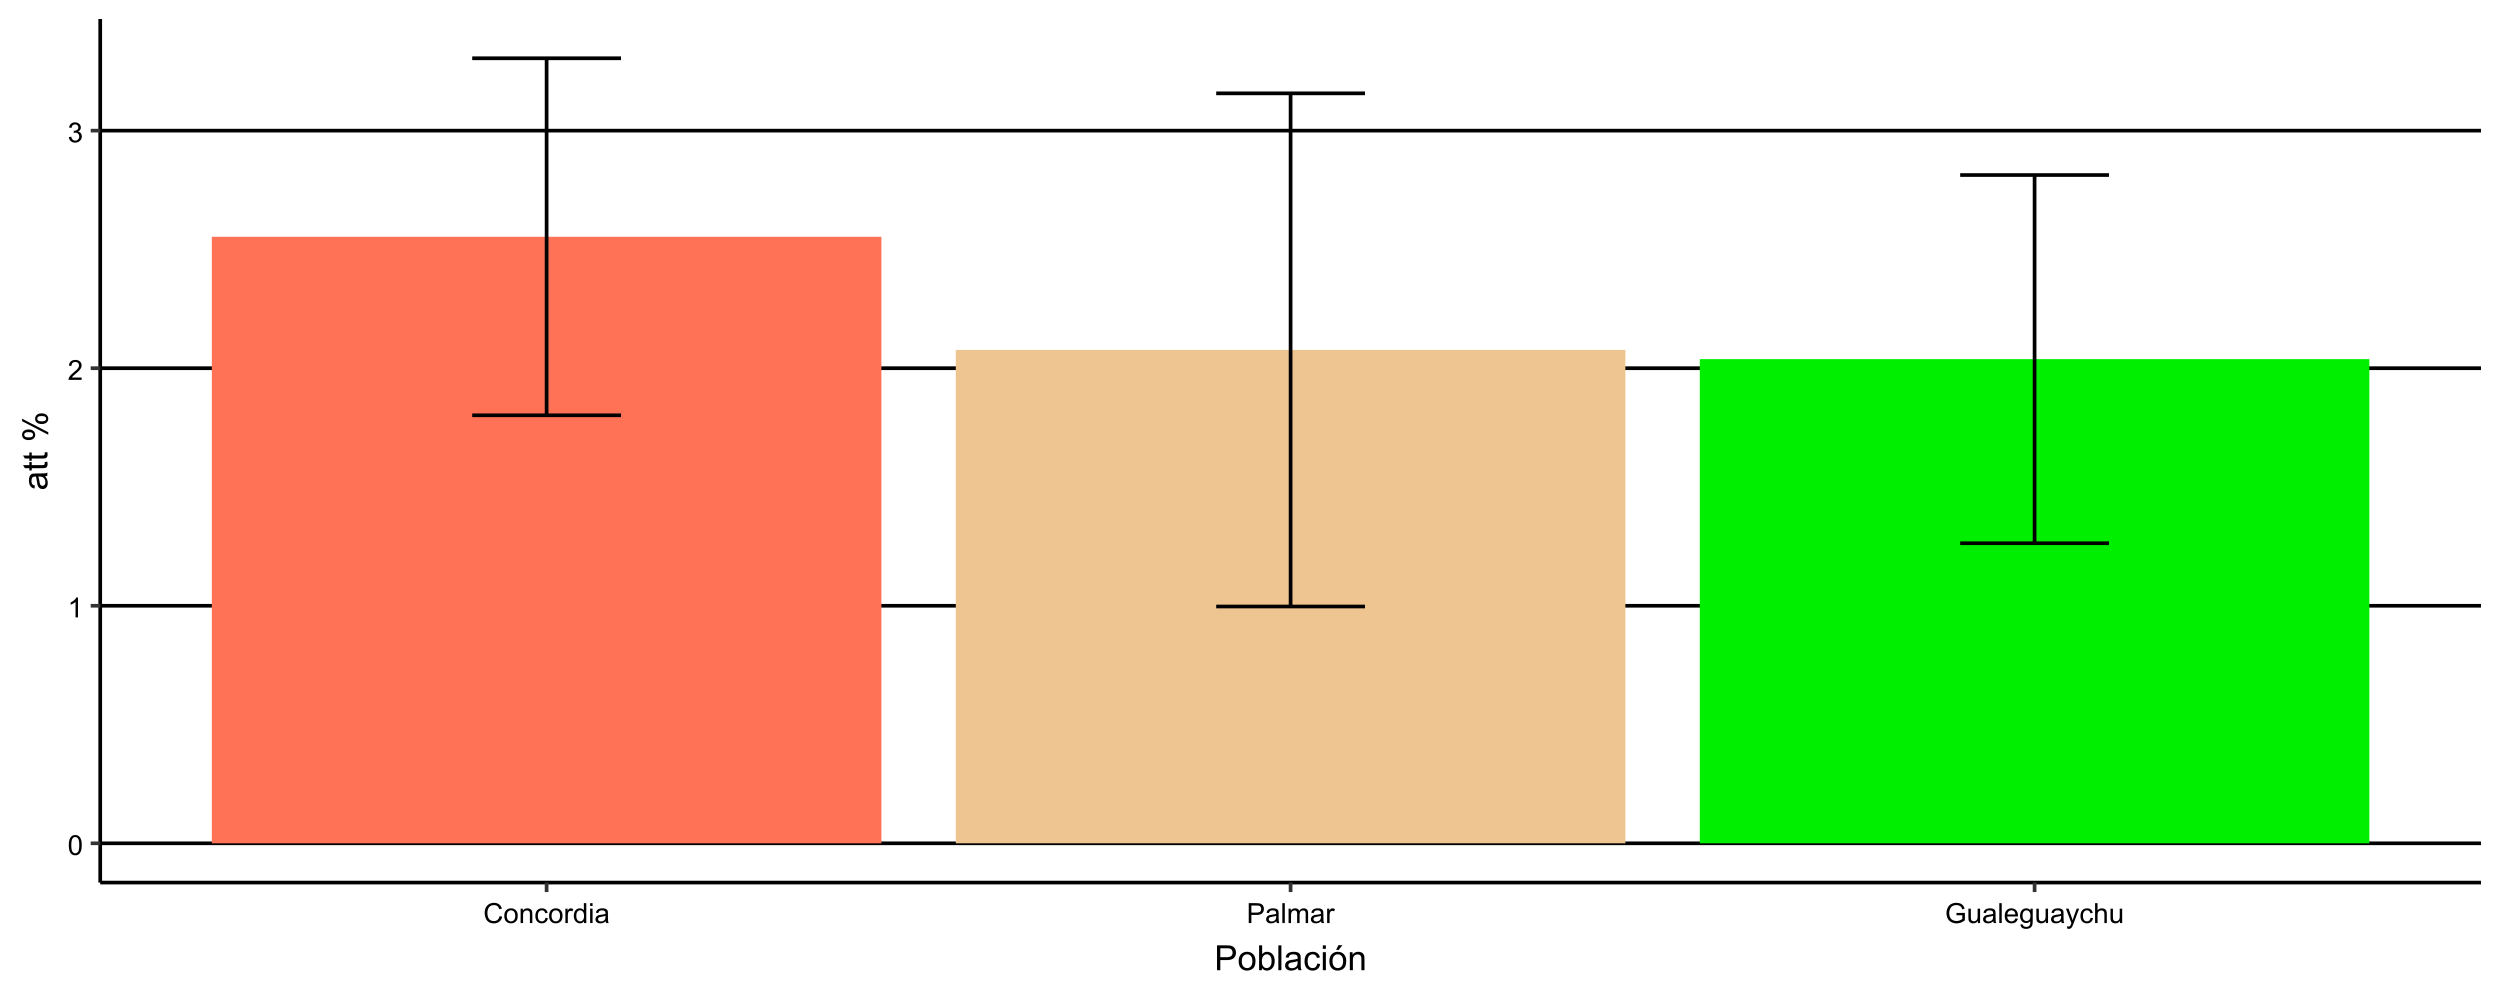
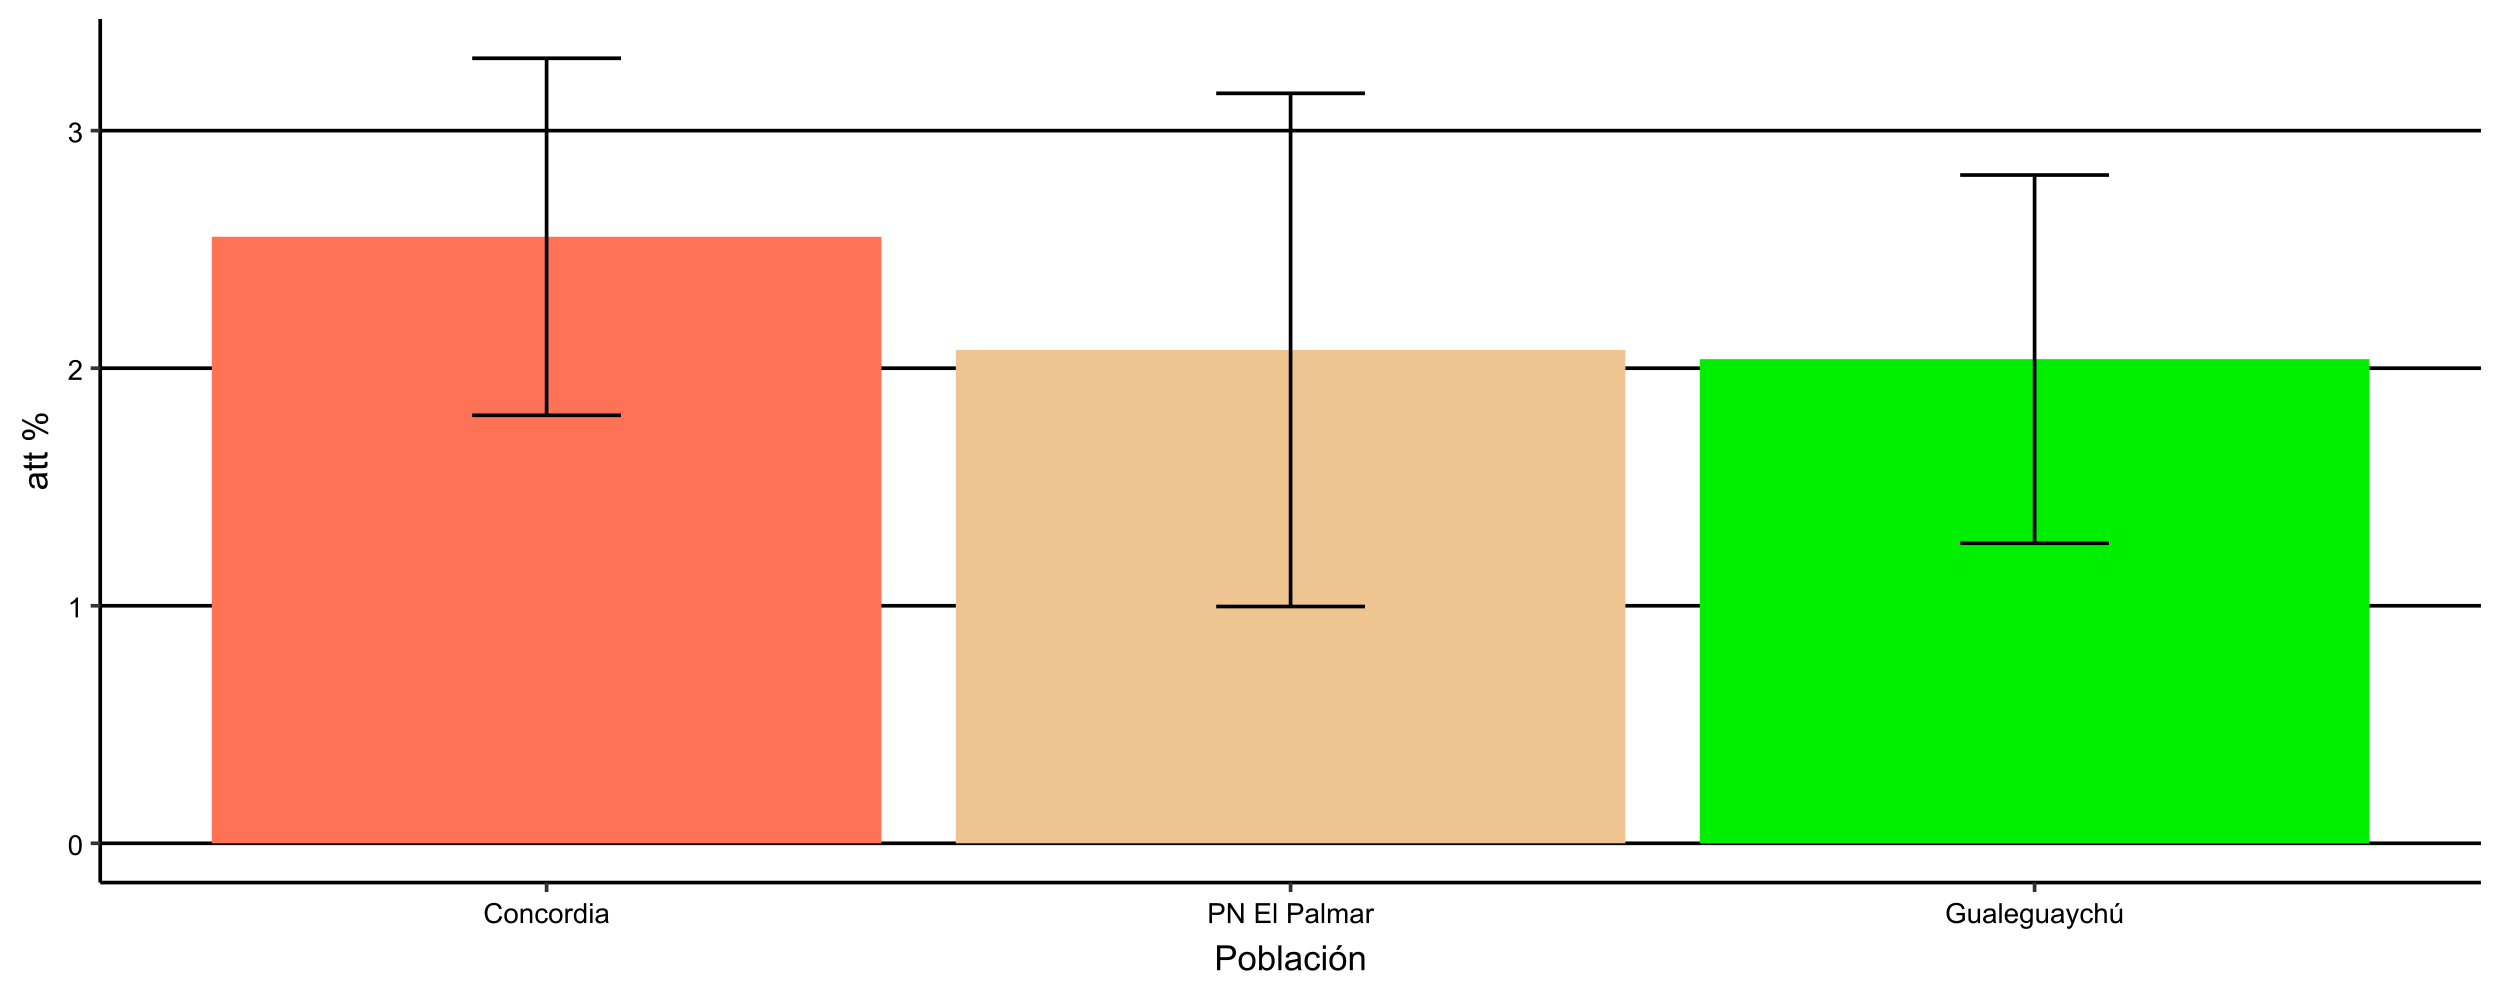
<svg xmlns="http://www.w3.org/2000/svg" xmlns:xlink="http://www.w3.org/1999/xlink" width="720" height="288" viewBox="0 0 720 288">
  <defs>
    <g>
      <g id="glyph-0-0">
        <path d="M 0.332 -2.824 C 0.332 -3.5 0.402 -4.047 0.539 -4.461 C 0.68 -4.871 0.887 -5.191 1.164 -5.414 C 1.438 -5.637 1.781 -5.75 2.199 -5.75 C 2.508 -5.75 2.777 -5.688 3.008 -5.562 C 3.238 -5.441 3.43 -5.262 3.582 -5.031 C 3.734 -4.797 3.852 -4.512 3.938 -4.18 C 4.023 -3.844 4.066 -3.391 4.066 -2.824 C 4.066 -2.152 3.996 -1.609 3.859 -1.195 C 3.723 -0.785 3.516 -0.465 3.242 -0.242 C 2.965 -0.016 2.617 0.098 2.199 0.098 C 1.648 0.098 1.215 -0.102 0.898 -0.496 C 0.52 -0.973 0.332 -1.75 0.332 -2.824 M 1.055 -2.824 C 1.055 -1.883 1.164 -1.258 1.383 -0.945 C 1.605 -0.637 1.875 -0.48 2.199 -0.48 C 2.523 -0.48 2.793 -0.637 3.016 -0.949 C 3.234 -1.262 3.344 -1.887 3.344 -2.824 C 3.344 -3.766 3.234 -4.395 3.016 -4.703 C 2.793 -5.012 2.52 -5.168 2.191 -5.168 C 1.867 -5.168 1.609 -5.031 1.418 -4.758 C 1.176 -4.41 1.055 -3.766 1.055 -2.824 Z M 1.055 -2.824 " />
      </g>
      <g id="glyph-0-1">
        <path d="M 2.98 0 L 2.277 0 L 2.277 -4.48 C 2.109 -4.32 1.887 -4.156 1.609 -3.996 C 1.336 -3.836 1.09 -3.715 0.871 -3.633 L 0.871 -4.312 C 1.266 -4.496 1.609 -4.723 1.902 -4.984 C 2.195 -5.246 2.406 -5.504 2.527 -5.75 L 2.98 -5.75 Z M 2.98 0 " />
      </g>
      <g id="glyph-0-2">
        <path d="M 4.027 -0.676 L 4.027 0 L 0.242 0 C 0.238 -0.168 0.266 -0.332 0.324 -0.488 C 0.422 -0.746 0.574 -1 0.789 -1.25 C 1 -1.5 1.305 -1.789 1.707 -2.117 C 2.328 -2.629 2.75 -3.031 2.969 -3.328 C 3.188 -3.629 3.297 -3.91 3.297 -4.176 C 3.297 -4.453 3.195 -4.688 3 -4.883 C 2.797 -5.07 2.539 -5.168 2.219 -5.168 C 1.879 -5.168 1.609 -5.066 1.406 -4.863 C 1.203 -4.66 1.102 -4.379 1.098 -4.02 L 0.375 -4.094 C 0.426 -4.633 0.609 -5.043 0.934 -5.328 C 1.258 -5.609 1.691 -5.75 2.234 -5.75 C 2.785 -5.75 3.219 -5.598 3.539 -5.293 C 3.859 -4.988 4.02 -4.609 4.02 -4.16 C 4.02 -3.93 3.973 -3.707 3.879 -3.484 C 3.785 -3.262 3.629 -3.031 3.414 -2.785 C 3.195 -2.539 2.832 -2.203 2.328 -1.777 C 1.906 -1.422 1.637 -1.184 1.516 -1.055 C 1.395 -0.93 1.297 -0.805 1.219 -0.676 Z M 4.027 -0.676 " />
      </g>
      <g id="glyph-0-3">
        <path d="M 0.336 -1.512 L 1.039 -1.605 C 1.121 -1.207 1.258 -0.918 1.453 -0.742 C 1.645 -0.57 1.883 -0.48 2.16 -0.48 C 2.492 -0.48 2.77 -0.594 3 -0.824 C 3.227 -1.055 3.34 -1.336 3.34 -1.676 C 3.34 -2 3.234 -2.266 3.023 -2.477 C 2.812 -2.684 2.543 -2.789 2.219 -2.789 C 2.086 -2.789 1.922 -2.762 1.723 -2.711 L 1.801 -3.328 C 1.848 -3.324 1.887 -3.32 1.914 -3.32 C 2.215 -3.32 2.484 -3.398 2.723 -3.555 C 2.961 -3.711 3.082 -3.953 3.082 -4.277 C 3.082 -4.535 2.996 -4.75 2.82 -4.918 C 2.645 -5.086 2.422 -5.172 2.145 -5.172 C 1.871 -5.172 1.645 -5.086 1.461 -4.914 C 1.277 -4.742 1.16 -4.484 1.109 -4.141 L 0.406 -4.266 C 0.492 -4.738 0.688 -5.102 0.992 -5.359 C 1.297 -5.621 1.676 -5.75 2.129 -5.75 C 2.441 -5.75 2.73 -5.684 2.992 -5.547 C 3.254 -5.414 3.457 -5.23 3.594 -5 C 3.734 -4.77 3.805 -4.523 3.805 -4.262 C 3.805 -4.016 3.738 -3.789 3.605 -3.586 C 3.473 -3.383 3.277 -3.223 3.016 -3.102 C 3.355 -3.023 3.617 -2.859 3.805 -2.617 C 3.992 -2.367 4.086 -2.062 4.086 -1.691 C 4.086 -1.191 3.902 -0.766 3.539 -0.422 C 3.176 -0.074 2.715 0.102 2.156 0.102 C 1.652 0.102 1.234 -0.047 0.906 -0.348 C 0.57 -0.648 0.383 -1.035 0.336 -1.512 Z M 0.336 -1.512 " />
      </g>
      <g id="glyph-0-4">
        <path d="M 4.703 -2.008 L 5.461 -1.816 C 5.301 -1.195 5.016 -0.719 4.602 -0.391 C 4.191 -0.066 3.688 0.098 3.09 0.098 C 2.473 0.098 1.969 -0.027 1.586 -0.281 C 1.195 -0.531 0.902 -0.895 0.703 -1.371 C 0.5 -1.848 0.398 -2.359 0.398 -2.906 C 0.398 -3.504 0.512 -4.023 0.742 -4.469 C 0.969 -4.91 1.293 -5.25 1.711 -5.477 C 2.133 -5.711 2.598 -5.824 3.102 -5.824 C 3.676 -5.824 4.156 -5.68 4.547 -5.387 C 4.938 -5.094 5.211 -4.684 5.363 -4.156 L 4.617 -3.98 C 4.484 -4.398 4.293 -4.699 4.039 -4.891 C 3.785 -5.082 3.469 -5.176 3.086 -5.176 C 2.645 -5.176 2.277 -5.07 1.984 -4.859 C 1.688 -4.648 1.48 -4.367 1.359 -4.008 C 1.238 -3.656 1.18 -3.289 1.18 -2.91 C 1.18 -2.422 1.25 -1.996 1.391 -1.633 C 1.535 -1.273 1.754 -1 2.055 -0.82 C 2.355 -0.641 2.68 -0.551 3.027 -0.551 C 3.453 -0.551 3.812 -0.672 4.105 -0.918 C 4.398 -1.164 4.598 -1.527 4.703 -2.008 Z M 4.703 -2.008 " />
      </g>
      <g id="glyph-0-5">
        <path d="M 0.266 -2.074 C 0.266 -2.844 0.48 -3.41 0.906 -3.781 C 1.262 -4.09 1.699 -4.242 2.211 -4.242 C 2.781 -4.242 3.246 -4.055 3.609 -3.68 C 3.973 -3.309 4.152 -2.793 4.152 -2.133 C 4.152 -1.598 4.07 -1.18 3.914 -0.875 C 3.75 -0.566 3.52 -0.328 3.211 -0.16 C 2.906 0.008 2.574 0.094 2.211 0.094 C 1.629 0.094 1.16 -0.094 0.805 -0.465 C 0.445 -0.836 0.266 -1.375 0.266 -2.074 M 0.988 -2.074 C 0.988 -1.543 1.105 -1.145 1.336 -0.883 C 1.566 -0.617 1.859 -0.484 2.211 -0.484 C 2.559 -0.484 2.852 -0.617 3.082 -0.883 C 3.312 -1.148 3.43 -1.555 3.43 -2.098 C 3.43 -2.609 3.312 -3 3.078 -3.266 C 2.848 -3.527 2.559 -3.66 2.211 -3.66 C 1.859 -3.66 1.566 -3.527 1.336 -3.266 C 1.105 -3.004 0.988 -2.605 0.988 -2.074 Z M 0.988 -2.074 " />
      </g>
      <g id="glyph-0-6">
        <path d="M 0.527 0 L 0.527 -4.148 L 1.16 -4.148 L 1.16 -3.559 C 1.465 -4.016 1.906 -4.242 2.48 -4.242 C 2.73 -4.242 2.961 -4.195 3.172 -4.109 C 3.379 -4.016 3.535 -3.898 3.641 -3.754 C 3.746 -3.609 3.816 -3.434 3.859 -3.234 C 3.887 -3.105 3.898 -2.875 3.898 -2.551 L 3.898 0 L 3.195 0 L 3.195 -2.523 C 3.195 -2.809 3.168 -3.023 3.113 -3.164 C 3.059 -3.309 2.961 -3.422 2.82 -3.508 C 2.684 -3.59 2.52 -3.633 2.332 -3.633 C 2.031 -3.633 1.773 -3.539 1.555 -3.348 C 1.34 -3.156 1.23 -2.797 1.23 -2.266 L 1.23 0 Z M 0.527 0 " />
      </g>
      <g id="glyph-0-7">
        <path d="M 3.234 -1.52 L 3.926 -1.43 C 3.852 -0.953 3.656 -0.578 3.344 -0.312 C 3.035 -0.043 2.652 0.094 2.199 0.094 C 1.633 0.094 1.176 -0.094 0.828 -0.461 C 0.484 -0.832 0.312 -1.367 0.312 -2.059 C 0.312 -2.508 0.387 -2.898 0.535 -3.234 C 0.684 -3.57 0.91 -3.82 1.211 -3.992 C 1.516 -4.156 1.848 -4.242 2.203 -4.242 C 2.652 -4.242 3.023 -4.129 3.309 -3.898 C 3.594 -3.672 3.777 -3.348 3.859 -2.93 L 3.176 -2.824 C 3.109 -3.102 2.996 -3.312 2.828 -3.453 C 2.664 -3.594 2.465 -3.664 2.23 -3.664 C 1.875 -3.664 1.59 -3.539 1.367 -3.281 C 1.145 -3.031 1.035 -2.629 1.035 -2.078 C 1.035 -1.52 1.141 -1.117 1.355 -0.863 C 1.57 -0.609 1.848 -0.484 2.191 -0.484 C 2.469 -0.484 2.699 -0.57 2.883 -0.738 C 3.066 -0.906 3.184 -1.168 3.234 -1.52 Z M 3.234 -1.52 " />
      </g>
      <g id="glyph-0-8">
        <path d="M 0.52 0 L 0.52 -4.148 L 1.152 -4.148 L 1.152 -3.52 C 1.312 -3.812 1.461 -4.008 1.602 -4.102 C 1.734 -4.195 1.887 -4.242 2.051 -4.242 C 2.289 -4.242 2.527 -4.168 2.773 -4.016 L 2.531 -3.363 C 2.359 -3.465 2.188 -3.516 2.016 -3.516 C 1.863 -3.516 1.723 -3.469 1.602 -3.375 C 1.48 -3.285 1.391 -3.156 1.34 -2.992 C 1.262 -2.742 1.223 -2.469 1.223 -2.172 L 1.223 0 Z M 0.52 0 " />
      </g>
      <g id="glyph-0-9">
        <path d="M 3.219 0 L 3.219 -0.523 C 2.957 -0.113 2.57 0.094 2.059 0.094 C 1.727 0.094 1.422 0.004 1.148 -0.18 C 0.867 -0.363 0.656 -0.617 0.5 -0.945 C 0.352 -1.27 0.273 -1.645 0.273 -2.07 C 0.273 -2.484 0.344 -2.859 0.48 -3.195 C 0.617 -3.535 0.824 -3.793 1.102 -3.973 C 1.379 -4.152 1.688 -4.242 2.027 -4.242 C 2.277 -4.242 2.5 -4.188 2.695 -4.086 C 2.891 -3.977 3.051 -3.84 3.172 -3.672 L 3.172 -5.727 L 3.871 -5.727 L 3.871 0 L 3.219 0 M 0.996 -2.07 C 0.996 -1.539 1.109 -1.141 1.332 -0.879 C 1.555 -0.617 1.82 -0.484 2.125 -0.484 C 2.434 -0.484 2.695 -0.609 2.906 -0.859 C 3.125 -1.113 3.23 -1.496 3.23 -2.012 C 3.23 -2.578 3.121 -2.996 2.902 -3.262 C 2.684 -3.527 2.414 -3.66 2.094 -3.66 C 1.781 -3.66 1.52 -3.531 1.312 -3.277 C 1.102 -3.023 0.996 -2.621 0.996 -2.07 Z M 0.996 -2.07 " />
      </g>
      <g id="glyph-0-10">
        <path d="M 0.531 -4.918 L 0.531 -5.727 L 1.234 -5.727 L 1.234 -4.918 L 0.531 -4.918 M 0.531 0 L 0.531 -4.148 L 1.234 -4.148 L 1.234 0 Z M 0.531 0 " />
      </g>
      <g id="glyph-0-11">
        <path d="M 3.234 -0.512 C 2.973 -0.289 2.723 -0.133 2.484 -0.043 C 2.242 0.047 1.984 0.094 1.707 0.094 C 1.25 0.094 0.902 -0.02 0.656 -0.242 C 0.41 -0.461 0.289 -0.746 0.289 -1.094 C 0.289 -1.297 0.336 -1.484 0.43 -1.648 C 0.52 -1.82 0.641 -1.953 0.789 -2.055 C 0.941 -2.156 1.109 -2.234 1.297 -2.285 C 1.434 -2.32 1.645 -2.355 1.922 -2.391 C 2.488 -2.457 2.906 -2.539 3.176 -2.633 C 3.18 -2.73 3.18 -2.789 3.18 -2.816 C 3.18 -3.102 3.113 -3.305 2.98 -3.422 C 2.801 -3.582 2.535 -3.66 2.18 -3.66 C 1.848 -3.66 1.605 -3.602 1.445 -3.484 C 1.289 -3.371 1.172 -3.164 1.098 -2.871 L 0.41 -2.965 C 0.473 -3.258 0.574 -3.496 0.719 -3.68 C 0.863 -3.859 1.07 -3.996 1.34 -4.094 C 1.609 -4.195 1.926 -4.242 2.281 -4.242 C 2.637 -4.242 2.922 -4.199 3.145 -4.117 C 3.367 -4.035 3.527 -3.93 3.633 -3.805 C 3.738 -3.676 3.809 -3.516 3.852 -3.324 C 3.875 -3.203 3.887 -2.988 3.887 -2.676 L 3.887 -1.738 C 3.887 -1.086 3.902 -0.672 3.93 -0.5 C 3.961 -0.324 4.02 -0.16 4.109 0 L 3.375 0 C 3.301 -0.145 3.254 -0.316 3.234 -0.512 M 3.176 -2.082 C 2.922 -1.977 2.539 -1.891 2.027 -1.816 C 1.738 -1.773 1.535 -1.727 1.414 -1.676 C 1.293 -1.625 1.203 -1.547 1.137 -1.445 C 1.07 -1.348 1.039 -1.234 1.039 -1.113 C 1.039 -0.926 1.109 -0.77 1.25 -0.645 C 1.395 -0.52 1.602 -0.457 1.875 -0.457 C 2.145 -0.457 2.387 -0.516 2.598 -0.633 C 2.809 -0.754 2.965 -0.914 3.062 -1.121 C 3.137 -1.281 3.176 -1.516 3.176 -1.824 Z M 3.176 -2.082 " />
      </g>
      <g id="glyph-0-12">
        <path d="M 0.617 0 L 0.617 -5.727 L 2.777 -5.727 C 3.156 -5.727 3.449 -5.707 3.648 -5.672 C 3.93 -5.625 4.164 -5.535 4.355 -5.406 C 4.547 -5.273 4.699 -5.09 4.812 -4.852 C 4.93 -4.613 4.988 -4.355 4.988 -4.07 C 4.988 -3.582 4.832 -3.172 4.523 -2.836 C 4.215 -2.496 3.652 -2.328 2.844 -2.328 L 1.375 -2.328 L 1.375 0 L 0.617 0 M 1.375 -3.004 L 2.855 -3.004 C 3.344 -3.004 3.691 -3.094 3.898 -3.277 C 4.105 -3.461 4.207 -3.715 4.207 -4.047 C 4.207 -4.285 4.148 -4.492 4.023 -4.664 C 3.902 -4.832 3.746 -4.945 3.547 -5 C 3.418 -5.035 3.184 -5.051 2.84 -5.051 L 1.375 -5.051 Z M 1.375 -3.004 " />
      </g>
      <g id="glyph-0-13">
+         <path d="M 0.609 0 L 0.609 -5.727 L 1.387 -5.727 L 4.395 -1.23 L 4.395 -5.727 L 5.121 -5.727 L 5.121 0 L 4.344 0 L 1.336 -4.5 L 1.336 0 Z M 0.609 0 " />
+       </g>
+       <g id="glyph-0-14">
+ </g>
+       <g id="glyph-0-15">
+         <path d="M 0.633 0 L 0.633 -5.727 L 4.773 -5.727 L 4.773 -5.051 L 1.391 -5.051 L 1.391 -3.297 L 4.559 -3.297 L 4.559 -2.625 L 1.391 -2.625 L 1.391 -0.676 L 4.906 -0.676 L 4.906 0 Z M 0.633 0 " />
+       </g>
+       <g id="glyph-0-16">
        <path d="M 0.512 0 L 0.512 -5.727 L 1.215 -5.727 L 1.215 0 Z M 0.512 0 " />
      </g>
-       <g id="glyph-0-14">
+       <g id="glyph-0-17">
        <path d="M 0.527 0 L 0.527 -4.148 L 1.156 -4.148 L 1.156 -3.566 C 1.285 -3.77 1.461 -3.934 1.676 -4.055 C 1.891 -4.18 2.137 -4.242 2.414 -4.242 C 2.723 -4.242 2.973 -4.18 3.172 -4.051 C 3.367 -3.922 3.504 -3.746 3.586 -3.516 C 3.914 -4 4.34 -4.242 4.867 -4.242 C 5.277 -4.242 5.594 -4.129 5.816 -3.898 C 6.039 -3.672 6.148 -3.32 6.148 -2.848 L 6.148 0 L 5.449 0 L 5.449 -2.613 C 5.449 -2.895 5.426 -3.098 5.383 -3.219 C 5.336 -3.344 5.254 -3.445 5.133 -3.52 C 5.012 -3.594 4.871 -3.633 4.711 -3.633 C 4.418 -3.633 4.176 -3.535 3.984 -3.344 C 3.793 -3.148 3.695 -2.836 3.695 -2.41 L 3.695 0 L 2.992 0 L 2.992 -2.695 C 2.992 -3.008 2.934 -3.242 2.82 -3.398 C 2.707 -3.555 2.52 -3.633 2.258 -3.633 C 2.059 -3.633 1.875 -3.582 1.711 -3.477 C 1.539 -3.371 1.418 -3.219 1.344 -3.02 C 1.27 -2.82 1.23 -2.531 1.23 -2.152 L 1.23 0 Z M 0.527 0 " />
      </g>
-       <g id="glyph-0-15">
+       <g id="glyph-0-18">
        <path d="M 3.297 -2.246 L 3.297 -2.918 L 5.723 -2.922 L 5.723 -0.797 C 5.352 -0.5 4.965 -0.277 4.57 -0.125 C 4.176 0.023 3.77 0.098 3.352 0.098 C 2.789 0.098 2.277 -0.023 1.82 -0.266 C 1.359 -0.504 1.012 -0.852 0.777 -1.309 C 0.543 -1.766 0.426 -2.273 0.426 -2.836 C 0.426 -3.395 0.543 -3.914 0.773 -4.398 C 1.008 -4.879 1.344 -5.238 1.781 -5.473 C 2.219 -5.707 2.723 -5.824 3.293 -5.824 C 3.707 -5.824 4.082 -5.758 4.414 -5.625 C 4.75 -5.488 5.012 -5.301 5.203 -5.062 C 5.395 -4.824 5.539 -4.512 5.637 -4.125 L 4.953 -3.938 C 4.867 -4.23 4.762 -4.457 4.633 -4.625 C 4.504 -4.793 4.324 -4.926 4.086 -5.023 C 3.848 -5.125 3.586 -5.176 3.297 -5.176 C 2.949 -5.176 2.652 -5.125 2.398 -5.016 C 2.145 -4.914 1.941 -4.773 1.789 -4.602 C 1.633 -4.43 1.512 -4.242 1.426 -4.035 C 1.281 -3.68 1.207 -3.297 1.207 -2.883 C 1.207 -2.371 1.297 -1.945 1.469 -1.602 C 1.645 -1.258 1.902 -1.004 2.238 -0.836 C 2.574 -0.668 2.93 -0.586 3.309 -0.586 C 3.637 -0.586 3.957 -0.648 4.27 -0.773 C 4.582 -0.902 4.82 -1.035 4.98 -1.18 L 4.98 -2.246 Z M 3.297 -2.246 " />
      </g>
-       <g id="glyph-0-16">
+       <g id="glyph-0-19">
        <path d="M 3.246 0 L 3.246 -0.609 C 2.922 -0.141 2.484 0.094 1.93 0.094 C 1.684 0.094 1.457 0.047 1.242 -0.047 C 1.031 -0.141 0.875 -0.258 0.773 -0.398 C 0.668 -0.543 0.598 -0.715 0.555 -0.922 C 0.527 -1.059 0.512 -1.277 0.512 -1.578 L 0.512 -4.148 L 1.215 -4.148 L 1.215 -1.848 C 1.215 -1.48 1.23 -1.234 1.258 -1.105 C 1.301 -0.922 1.395 -0.773 1.539 -0.672 C 1.684 -0.562 1.859 -0.512 2.07 -0.512 C 2.281 -0.512 2.48 -0.566 2.664 -0.672 C 2.848 -0.781 2.98 -0.93 3.055 -1.117 C 3.133 -1.301 3.172 -1.57 3.172 -1.926 L 3.172 -4.148 L 3.875 -4.148 L 3.875 0 Z M 3.246 0 " />
      </g>
-       <g id="glyph-0-17">
+       <g id="glyph-0-20">
        <path d="M 3.367 -1.336 L 4.094 -1.246 C 3.98 -0.82 3.766 -0.492 3.457 -0.258 C 3.148 -0.023 2.75 0.094 2.27 0.094 C 1.664 0.094 1.18 -0.094 0.828 -0.469 C 0.469 -0.84 0.293 -1.363 0.293 -2.039 C 0.293 -2.738 0.473 -3.277 0.832 -3.664 C 1.191 -4.051 1.656 -4.242 2.23 -4.242 C 2.785 -4.242 3.238 -4.055 3.59 -3.676 C 3.941 -3.297 4.117 -2.766 4.117 -2.082 C 4.117 -2.039 4.117 -1.977 4.113 -1.895 L 1.02 -1.895 C 1.047 -1.438 1.176 -1.09 1.406 -0.848 C 1.637 -0.605 1.926 -0.484 2.273 -0.484 C 2.531 -0.484 2.75 -0.551 2.934 -0.688 C 3.117 -0.824 3.262 -1.039 3.367 -1.336 M 1.059 -2.473 L 3.375 -2.473 C 3.344 -2.82 3.254 -3.082 3.109 -3.258 C 2.887 -3.527 2.594 -3.664 2.238 -3.664 C 1.914 -3.664 1.645 -3.555 1.422 -3.34 C 1.203 -3.125 1.082 -2.836 1.059 -2.473 Z M 1.059 -2.473 " />
      </g>
-       <g id="glyph-0-18">
+       <g id="glyph-0-21">
        <path d="M 0.398 0.344 L 1.082 0.445 C 1.109 0.656 1.191 0.809 1.32 0.906 C 1.496 1.035 1.734 1.102 2.035 1.102 C 2.359 1.102 2.613 1.035 2.789 0.906 C 2.965 0.777 3.086 0.594 3.148 0.359 C 3.184 0.215 3.203 -0.086 3.199 -0.543 C 2.891 -0.18 2.508 0 2.051 0 C 1.48 0 1.039 -0.207 0.727 -0.617 C 0.414 -1.027 0.258 -1.523 0.258 -2.098 C 0.258 -2.492 0.328 -2.859 0.473 -3.195 C 0.617 -3.527 0.824 -3.785 1.094 -3.969 C 1.367 -4.152 1.688 -4.242 2.055 -4.242 C 2.543 -4.242 2.949 -4.043 3.266 -3.648 L 3.266 -4.148 L 3.914 -4.148 L 3.914 -0.562 C 3.914 0.082 3.848 0.539 3.719 0.812 C 3.586 1.078 3.375 1.293 3.094 1.449 C 2.805 1.605 2.457 1.684 2.039 1.684 C 1.543 1.684 1.145 1.57 0.84 1.352 C 0.535 1.125 0.387 0.793 0.398 0.344 M 0.98 -2.148 C 0.98 -1.605 1.09 -1.207 1.305 -0.957 C 1.52 -0.707 1.793 -0.582 2.117 -0.582 C 2.441 -0.582 2.711 -0.707 2.93 -0.953 C 3.148 -1.203 3.258 -1.594 3.258 -2.125 C 3.258 -2.633 3.145 -3.016 2.922 -3.273 C 2.695 -3.531 2.422 -3.66 2.105 -3.66 C 1.793 -3.66 1.527 -3.531 1.309 -3.281 C 1.09 -3.023 0.98 -2.648 0.98 -2.148 Z M 0.98 -2.148 " />
      </g>
-       <g id="glyph-0-19">
+       <g id="glyph-0-22">
        <path d="M 0.496 1.598 L 0.418 0.938 C 0.57 0.98 0.707 1 0.82 1 C 0.977 1 1.102 0.973 1.195 0.922 C 1.289 0.871 1.367 0.797 1.426 0.703 C 1.469 0.633 1.543 0.457 1.641 0.18 C 1.652 0.141 1.676 0.082 1.703 0.008 L 0.129 -4.148 L 0.887 -4.148 L 1.75 -1.746 C 1.863 -1.441 1.961 -1.121 2.051 -0.785 C 2.133 -1.109 2.227 -1.422 2.34 -1.73 L 3.227 -4.148 L 3.93 -4.148 L 2.352 0.07 C 2.184 0.527 2.051 0.84 1.957 1.012 C 1.832 1.242 1.688 1.414 1.527 1.523 C 1.367 1.629 1.172 1.684 0.949 1.684 C 0.812 1.684 0.664 1.656 0.496 1.598 Z M 0.496 1.598 " />
      </g>
-       <g id="glyph-0-20">
+       <g id="glyph-0-23">
        <path d="M 0.527 0 L 0.527 -5.727 L 1.23 -5.727 L 1.23 -3.672 C 1.559 -4.051 1.973 -4.242 2.473 -4.242 C 2.781 -4.242 3.047 -4.18 3.273 -4.062 C 3.5 -3.938 3.664 -3.773 3.758 -3.559 C 3.859 -3.344 3.906 -3.035 3.906 -2.629 L 3.906 0 L 3.203 0 L 3.203 -2.629 C 3.203 -2.98 3.125 -3.234 2.977 -3.398 C 2.82 -3.555 2.605 -3.637 2.328 -3.637 C 2.121 -3.637 1.922 -3.582 1.742 -3.477 C 1.555 -3.367 1.426 -3.219 1.348 -3.035 C 1.27 -2.852 1.23 -2.594 1.23 -2.27 L 1.23 0 Z M 0.527 0 " />
+       </g>
+       <g id="glyph-0-24">
+         <path d="M 3.246 0 L 3.246 -0.609 C 2.922 -0.141 2.484 0.094 1.93 0.094 C 1.684 0.094 1.457 0.047 1.242 -0.047 C 1.031 -0.141 0.875 -0.258 0.773 -0.398 C 0.668 -0.543 0.598 -0.715 0.555 -0.922 C 0.527 -1.059 0.512 -1.277 0.512 -1.578 L 0.512 -4.148 L 1.215 -4.148 L 1.215 -1.848 C 1.215 -1.48 1.23 -1.234 1.258 -1.105 C 1.301 -0.922 1.395 -0.773 1.539 -0.672 C 1.684 -0.562 1.859 -0.512 2.07 -0.512 C 2.281 -0.512 2.48 -0.566 2.664 -0.672 C 2.848 -0.781 2.98 -0.93 3.055 -1.117 C 3.133 -1.301 3.172 -1.57 3.172 -1.926 L 3.172 -4.148 L 3.875 -4.148 L 3.875 0 L 3.246 0 M 1.77 -4.664 L 2.289 -5.758 L 3.211 -5.758 L 2.352 -4.664 Z M 1.77 -4.664 " />
      </g>
      <g id="glyph-1-0">
        <path d="M 0.773 0 L 0.773 -7.156 L 3.473 -7.156 C 3.945 -7.156 4.309 -7.137 4.562 -7.09 C 4.914 -7.031 5.207 -6.918 5.445 -6.754 C 5.684 -6.59 5.875 -6.359 6.02 -6.062 C 6.164 -5.77 6.234 -5.441 6.234 -5.086 C 6.234 -4.48 6.043 -3.965 5.656 -3.543 C 5.266 -3.121 4.566 -2.91 3.555 -2.91 L 1.719 -2.91 L 1.719 0 L 0.773 0 M 1.719 -3.754 L 3.57 -3.754 C 4.18 -3.754 4.617 -3.867 4.875 -4.098 C 5.129 -4.324 5.258 -4.645 5.258 -5.059 C 5.258 -5.359 5.184 -5.613 5.031 -5.828 C 4.879 -6.039 4.68 -6.18 4.434 -6.25 C 4.273 -6.293 3.98 -6.312 3.551 -6.312 L 1.719 -6.312 Z M 1.719 -3.754 " />
      </g>
      <g id="glyph-1-1">
        <path d="M 0.332 -2.594 C 0.332 -3.555 0.598 -4.266 1.133 -4.727 C 1.578 -5.109 2.121 -5.305 2.766 -5.305 C 3.477 -5.305 4.059 -5.07 4.512 -4.602 C 4.965 -4.137 5.191 -3.488 5.191 -2.664 C 5.191 -2 5.09 -1.473 4.891 -1.09 C 4.691 -0.707 4.398 -0.41 4.016 -0.199 C 3.633 0.012 3.215 0.117 2.766 0.117 C 2.039 0.117 1.449 -0.117 1.004 -0.582 C 0.555 -1.047 0.332 -1.719 0.332 -2.594 M 1.234 -2.594 C 1.234 -1.93 1.379 -1.43 1.672 -1.102 C 1.961 -0.77 2.324 -0.605 2.766 -0.605 C 3.199 -0.605 3.562 -0.773 3.852 -1.102 C 4.141 -1.438 4.289 -1.941 4.289 -2.621 C 4.289 -3.262 4.141 -3.75 3.852 -4.078 C 3.559 -4.41 3.195 -4.574 2.766 -4.574 C 2.324 -4.574 1.961 -4.41 1.672 -4.082 C 1.379 -3.754 1.234 -3.258 1.234 -2.594 Z M 1.234 -2.594 " />
      </g>
      <g id="glyph-1-2">
        <path d="M 1.469 0 L 0.656 0 L 0.656 -7.156 L 1.531 -7.156 L 1.531 -4.605 C 1.906 -5.07 2.379 -5.305 2.953 -5.305 C 3.273 -5.305 3.574 -5.238 3.859 -5.109 C 4.145 -4.98 4.379 -4.801 4.562 -4.566 C 4.746 -4.336 4.891 -4.055 4.996 -3.727 C 5.098 -3.398 5.152 -3.047 5.152 -2.672 C 5.152 -1.781 4.93 -1.094 4.492 -0.609 C 4.055 -0.125 3.523 0.117 2.91 0.117 C 2.297 0.117 1.816 -0.137 1.469 -0.648 L 1.469 0 M 1.461 -2.633 C 1.461 -2.012 1.543 -1.562 1.715 -1.285 C 1.992 -0.832 2.363 -0.605 2.836 -0.605 C 3.223 -0.605 3.555 -0.773 3.832 -1.105 C 4.113 -1.441 4.254 -1.938 4.254 -2.598 C 4.254 -3.273 4.117 -3.773 3.852 -4.098 C 3.582 -4.418 3.258 -4.578 2.875 -4.578 C 2.492 -4.578 2.16 -4.414 1.879 -4.078 C 1.602 -3.746 1.461 -3.262 1.461 -2.633 Z M 1.461 -2.633 " />
      </g>
      <g id="glyph-1-3">
        <path d="M 0.641 0 L 0.641 -7.156 L 1.52 -7.156 L 1.52 0 Z M 0.641 0 " />
      </g>
      <g id="glyph-1-4">
        <path d="M 4.043 -0.641 C 3.719 -0.363 3.402 -0.168 3.102 -0.055 C 2.801 0.059 2.48 0.117 2.133 0.117 C 1.562 0.117 1.125 -0.023 0.82 -0.301 C 0.516 -0.578 0.359 -0.934 0.359 -1.367 C 0.359 -1.621 0.418 -1.852 0.535 -2.062 C 0.648 -2.273 0.801 -2.441 0.988 -2.57 C 1.176 -2.695 1.387 -2.793 1.621 -2.855 C 1.793 -2.902 2.055 -2.945 2.402 -2.988 C 3.113 -3.074 3.633 -3.172 3.969 -3.289 C 3.973 -3.41 3.977 -3.488 3.977 -3.52 C 3.977 -3.879 3.891 -4.129 3.727 -4.277 C 3.5 -4.477 3.168 -4.574 2.727 -4.574 C 2.312 -4.574 2.008 -4.504 1.809 -4.359 C 1.613 -4.215 1.465 -3.957 1.371 -3.59 L 0.512 -3.707 C 0.59 -4.074 0.719 -4.371 0.898 -4.598 C 1.078 -4.824 1.336 -4.996 1.676 -5.121 C 2.012 -5.242 2.406 -5.305 2.852 -5.305 C 3.293 -5.305 3.652 -5.25 3.93 -5.148 C 4.207 -5.043 4.41 -4.91 4.539 -4.754 C 4.672 -4.594 4.762 -4.395 4.812 -4.156 C 4.844 -4.004 4.859 -3.734 4.859 -3.344 L 4.859 -2.172 C 4.859 -1.355 4.879 -0.84 4.914 -0.621 C 4.953 -0.406 5.027 -0.199 5.137 0 L 4.219 0 C 4.129 -0.184 4.07 -0.395 4.043 -0.641 M 3.969 -2.602 C 3.652 -2.473 3.172 -2.363 2.535 -2.27 C 2.172 -2.219 1.918 -2.16 1.766 -2.094 C 1.617 -2.031 1.504 -1.934 1.422 -1.809 C 1.34 -1.684 1.297 -1.543 1.297 -1.391 C 1.297 -1.156 1.387 -0.961 1.566 -0.805 C 1.742 -0.648 2 -0.57 2.344 -0.57 C 2.684 -0.57 2.984 -0.645 3.246 -0.793 C 3.512 -0.941 3.703 -1.145 3.828 -1.402 C 3.922 -1.602 3.969 -1.895 3.969 -2.281 Z M 3.969 -2.602 " />
      </g>
      <g id="glyph-1-5">
        <path d="M 4.043 -1.898 L 4.906 -1.789 C 4.812 -1.191 4.57 -0.727 4.184 -0.387 C 3.793 -0.051 3.316 0.117 2.75 0.117 C 2.039 0.117 1.469 -0.113 1.039 -0.578 C 0.605 -1.043 0.391 -1.707 0.391 -2.574 C 0.391 -3.133 0.484 -3.625 0.668 -4.043 C 0.855 -4.461 1.137 -4.777 1.516 -4.988 C 1.895 -5.199 2.309 -5.305 2.754 -5.305 C 3.316 -5.305 3.777 -5.16 4.137 -4.875 C 4.492 -4.59 4.723 -4.188 4.824 -3.664 L 3.969 -3.531 C 3.887 -3.879 3.746 -4.141 3.539 -4.316 C 3.332 -4.492 3.082 -4.578 2.789 -4.578 C 2.344 -4.578 1.984 -4.422 1.711 -4.105 C 1.434 -3.785 1.293 -3.285 1.293 -2.598 C 1.293 -1.902 1.426 -1.395 1.695 -1.078 C 1.961 -0.762 2.309 -0.605 2.738 -0.605 C 3.086 -0.605 3.371 -0.711 3.602 -0.922 C 3.836 -1.133 3.98 -1.461 4.043 -1.898 Z M 4.043 -1.898 " />
      </g>
      <g id="glyph-1-6">
        <path d="M 0.664 -6.148 L 0.664 -7.156 L 1.543 -7.156 L 1.543 -6.148 L 0.664 -6.148 M 0.664 0 L 0.664 -5.188 L 1.543 -5.188 L 1.543 0 Z M 0.664 0 " />
      </g>
      <g id="glyph-1-7">
        <path d="M 0.332 -2.594 C 0.332 -3.555 0.598 -4.266 1.133 -4.727 C 1.578 -5.109 2.121 -5.305 2.766 -5.305 C 3.477 -5.305 4.059 -5.07 4.512 -4.602 C 4.965 -4.137 5.191 -3.488 5.191 -2.664 C 5.191 -2 5.09 -1.473 4.891 -1.09 C 4.691 -0.707 4.398 -0.41 4.016 -0.199 C 3.633 0.012 3.215 0.117 2.766 0.117 C 2.039 0.117 1.449 -0.117 1.004 -0.582 C 0.555 -1.047 0.332 -1.719 0.332 -2.594 M 1.234 -2.594 C 1.234 -1.93 1.379 -1.43 1.672 -1.102 C 1.961 -0.77 2.324 -0.605 2.766 -0.605 C 3.199 -0.605 3.562 -0.773 3.852 -1.102 C 4.141 -1.438 4.289 -1.941 4.289 -2.621 C 4.289 -3.262 4.141 -3.75 3.852 -4.078 C 3.559 -4.41 3.195 -4.574 2.766 -4.574 C 2.324 -4.574 1.961 -4.41 1.672 -4.082 C 1.379 -3.754 1.234 -3.258 1.234 -2.594 M 2.273 -5.828 L 2.926 -7.195 L 4.078 -7.195 L 3.004 -5.828 Z M 2.273 -5.828 " />
      </g>
      <g id="glyph-1-8">
        <path d="M 0.66 0 L 0.66 -5.188 L 1.449 -5.188 L 1.449 -4.449 C 1.832 -5.02 2.383 -5.305 3.102 -5.305 C 3.414 -5.305 3.699 -5.246 3.961 -5.133 C 4.223 -5.023 4.422 -4.875 4.551 -4.691 C 4.68 -4.512 4.773 -4.293 4.824 -4.043 C 4.855 -3.879 4.875 -3.594 4.875 -3.188 L 4.875 0 L 3.992 0 L 3.992 -3.156 C 3.992 -3.512 3.961 -3.781 3.891 -3.957 C 3.824 -4.137 3.703 -4.277 3.527 -4.383 C 3.355 -4.488 3.148 -4.539 2.914 -4.539 C 2.539 -4.539 2.219 -4.422 1.945 -4.184 C 1.676 -3.945 1.539 -3.496 1.539 -2.832 L 1.539 0 Z M 0.66 0 " />
      </g>
      <g id="glyph-2-0">
        <path d="M -0.641 -4.043 C -0.363 -3.719 -0.168 -3.402 -0.055 -3.102 C 0.059 -2.801 0.117 -2.48 0.117 -2.133 C 0.117 -1.562 -0.023 -1.125 -0.301 -0.82 C -0.578 -0.516 -0.934 -0.363 -1.367 -0.363 C -1.621 -0.363 -1.852 -0.418 -2.062 -0.535 C -2.273 -0.648 -2.441 -0.801 -2.57 -0.988 C -2.695 -1.176 -2.793 -1.387 -2.855 -1.621 C -2.902 -1.793 -2.945 -2.055 -2.988 -2.402 C -3.074 -3.113 -3.172 -3.633 -3.289 -3.969 C -3.41 -3.973 -3.488 -3.977 -3.52 -3.977 C -3.879 -3.977 -4.129 -3.891 -4.277 -3.727 C -4.477 -3.5 -4.574 -3.168 -4.574 -2.727 C -4.574 -2.312 -4.504 -2.008 -4.359 -1.809 C -4.215 -1.613 -3.957 -1.465 -3.59 -1.371 L -3.707 -0.512 C -4.074 -0.59 -4.371 -0.719 -4.598 -0.898 C -4.824 -1.078 -4.996 -1.336 -5.121 -1.676 C -5.242 -2.012 -5.305 -2.406 -5.305 -2.852 C -5.305 -3.293 -5.25 -3.652 -5.148 -3.93 C -5.043 -4.207 -4.91 -4.41 -4.754 -4.539 C -4.594 -4.672 -4.395 -4.762 -4.156 -4.812 C -4.004 -4.844 -3.734 -4.859 -3.344 -4.859 L -2.172 -4.859 C -1.355 -4.859 -0.84 -4.879 -0.621 -4.914 C -0.406 -4.953 -0.199 -5.027 0 -5.137 L 0 -4.219 C -0.184 -4.129 -0.395 -4.07 -0.641 -4.043 M -2.602 -3.969 C -2.473 -3.652 -2.363 -3.172 -2.27 -2.535 C -2.219 -2.172 -2.16 -1.918 -2.094 -1.77 C -2.031 -1.617 -1.934 -1.504 -1.809 -1.422 C -1.684 -1.34 -1.543 -1.297 -1.391 -1.297 C -1.156 -1.297 -0.961 -1.387 -0.805 -1.566 C -0.648 -1.742 -0.57 -2 -0.57 -2.344 C -0.57 -2.684 -0.645 -2.984 -0.793 -3.246 C -0.941 -3.512 -1.145 -3.703 -1.402 -3.828 C -1.602 -3.922 -1.895 -3.969 -2.281 -3.969 Z M -2.602 -3.969 " />
      </g>
      <g id="glyph-2-1">
        <path d="M -0.785 -2.578 L -0.008 -2.703 C 0.043 -2.457 0.07 -2.234 0.07 -2.039 C 0.07 -1.723 0.02 -1.477 -0.082 -1.297 C -0.184 -1.125 -0.316 -1 -0.48 -0.93 C -0.645 -0.855 -0.992 -0.82 -1.52 -0.82 L -4.5 -0.82 L -4.5 -0.176 L -5.188 -0.176 L -5.188 -0.82 L -6.469 -0.82 L -6.996 -1.695 L -5.188 -1.695 L -5.188 -2.578 L -4.5 -2.578 L -4.5 -1.695 L -1.469 -1.695 C -1.219 -1.695 -1.059 -1.711 -0.984 -1.742 C -0.914 -1.773 -0.859 -1.82 -0.816 -1.891 C -0.773 -1.961 -0.75 -2.062 -0.75 -2.191 C -0.75 -2.289 -0.762 -2.418 -0.785 -2.578 Z M -0.785 -2.578 " />
      </g>
      <g id="glyph-2-2">
</g>
      <g id="glyph-2-3">
        <path d="M -5.438 -0.582 C -5.949 -0.582 -6.387 -0.711 -6.742 -0.969 C -7.102 -1.223 -7.281 -1.598 -7.281 -2.086 C -7.281 -2.535 -7.121 -2.906 -6.801 -3.199 C -6.48 -3.496 -6.008 -3.645 -5.387 -3.645 C -4.781 -3.645 -4.312 -3.492 -3.988 -3.195 C -3.66 -2.898 -3.496 -2.531 -3.496 -2.094 C -3.496 -1.66 -3.656 -1.301 -3.98 -1.012 C -4.301 -0.727 -4.789 -0.582 -5.438 -0.582 M -6.676 -2.109 C -6.676 -1.891 -6.582 -1.711 -6.391 -1.566 C -6.203 -1.422 -5.855 -1.348 -5.352 -1.348 C -4.891 -1.348 -4.57 -1.422 -4.383 -1.566 C -4.195 -1.715 -4.102 -1.895 -4.102 -2.109 C -4.102 -2.332 -4.195 -2.516 -4.383 -2.66 C -4.574 -2.805 -4.918 -2.875 -5.422 -2.875 C -5.883 -2.875 -6.207 -2.805 -6.395 -2.656 C -6.582 -2.512 -6.676 -2.328 -6.676 -2.109 M 0.266 -2.113 L -7.281 -6.031 L -7.281 -6.742 L 0.266 -2.844 L 0.266 -2.113 M -1.68 -5.211 C -2.195 -5.211 -2.629 -5.34 -2.984 -5.594 C -3.344 -5.852 -3.52 -6.227 -3.52 -6.719 C -3.52 -7.168 -3.359 -7.539 -3.039 -7.836 C -2.719 -8.129 -2.246 -8.277 -1.625 -8.277 C -1.02 -8.277 -0.555 -8.129 -0.227 -7.828 C 0.102 -7.531 0.262 -7.164 0.266 -6.723 C 0.262 -6.289 0.102 -5.93 -0.223 -5.641 C -0.547 -5.355 -1.031 -5.211 -1.68 -5.211 M -2.914 -6.742 C -2.914 -6.523 -2.82 -6.34 -2.633 -6.195 C -2.441 -6.051 -2.098 -5.977 -1.59 -5.977 C -1.137 -5.977 -0.812 -6.051 -0.625 -6.195 C -0.438 -6.344 -0.34 -6.523 -0.34 -6.738 C -0.34 -6.961 -0.438 -7.148 -0.625 -7.293 C -0.812 -7.438 -1.16 -7.508 -1.66 -7.508 C -2.121 -7.508 -2.445 -7.438 -2.633 -7.289 C -2.82 -7.145 -2.914 -6.961 -2.914 -6.742 Z M -2.914 -6.742 " />
      </g>
    </g>
    <clipPath id="clip-0">
      <path clip-rule="nonzero" d="M 28.863 5.48 L 714.52 5.48 L 714.52 254.176 L 28.863 254.176 Z M 28.863 5.48 " />
    </clipPath>
    <clipPath id="clip-1">
      <path clip-rule="nonzero" d="M 28.863 242 L 714.52 242 L 714.52 244 L 28.863 244 Z M 28.863 242 " />
    </clipPath>
    <clipPath id="clip-2">
      <path clip-rule="nonzero" d="M 28.863 173 L 714.52 173 L 714.52 175 L 28.863 175 Z M 28.863 173 " />
    </clipPath>
    <clipPath id="clip-3">
      <path clip-rule="nonzero" d="M 28.863 105 L 714.52 105 L 714.52 107 L 28.863 107 Z M 28.863 105 " />
    </clipPath>
    <clipPath id="clip-4">
      <path clip-rule="nonzero" d="M 28.863 37 L 714.52 37 L 714.52 39 L 28.863 39 Z M 28.863 37 " />
    </clipPath>
  </defs>
  <rect x="-72" y="-28.8" width="864" height="345.6" fill="rgb(100%, 100%, 100%)" fill-opacity="1" />
  <rect x="-72" y="-28.8" width="864" height="345.6" fill="rgb(100%, 100%, 100%)" fill-opacity="1" />
  <path fill="none" stroke-width="1.067" stroke-linecap="round" stroke-linejoin="round" stroke="rgb(100%, 100%, 100%)" stroke-opacity="1" stroke-miterlimit="10" d="M 0 288 L 720 288 L 720 0 L 0 0 Z M 0 288 " />
  <g clip-path="url(#clip-0)">
    <path fill-rule="nonzero" fill="rgb(100%, 100%, 100%)" fill-opacity="1" d="M 28.863 254.176 L 714.52 254.176 L 714.52 5.48 L 28.863 5.48 Z M 28.863 254.176 " />
  </g>
  <g clip-path="url(#clip-1)">
    <path fill="none" stroke-width="1.067" stroke-linecap="butt" stroke-linejoin="round" stroke="rgb(0%, 0%, 0%)" stroke-opacity="1" stroke-miterlimit="10" d="M 28.863 242.871 L 714.52 242.871 " />
  </g>
  <g clip-path="url(#clip-2)">
    <path fill="none" stroke-width="1.067" stroke-linecap="butt" stroke-linejoin="round" stroke="rgb(0%, 0%, 0%)" stroke-opacity="1" stroke-miterlimit="10" d="M 28.863 174.457 L 714.52 174.457 " />
  </g>
  <g clip-path="url(#clip-3)">
    <path fill="none" stroke-width="1.067" stroke-linecap="butt" stroke-linejoin="round" stroke="rgb(0%, 0%, 0%)" stroke-opacity="1" stroke-miterlimit="10" d="M 28.863 106.039 L 714.52 106.039 " />
  </g>
  <g clip-path="url(#clip-4)">
    <path fill="none" stroke-width="1.067" stroke-linecap="butt" stroke-linejoin="round" stroke="rgb(0%, 0%, 0%)" stroke-opacity="1" stroke-miterlimit="10" d="M 28.863 37.621 L 714.52 37.621 " />
  </g>
  <path fill-rule="nonzero" fill="rgb(100%, 44.706%, 33.725%)" fill-opacity="1" d="M 61.004 242.871 L 253.844 242.871 L 253.844 68.191 L 61.004 68.191 Z M 61.004 242.871 " />
  <path fill-rule="nonzero" fill="rgb(93.333%, 77.255%, 56.863%)" fill-opacity="1" d="M 275.27 242.871 L 468.109 242.871 L 468.109 100.773 L 275.27 100.773 Z M 275.27 242.871 " />
  <path fill-rule="nonzero" fill="rgb(0%, 93.333%, 0%)" fill-opacity="1" d="M 489.539 242.871 L 682.379 242.871 L 682.379 103.43 L 489.539 103.43 Z M 489.539 242.871 " />
  <path fill="none" stroke-width="1.067" stroke-linecap="butt" stroke-linejoin="round" stroke="rgb(0%, 0%, 0%)" stroke-opacity="1" stroke-miterlimit="10" d="M 135.996 16.785 L 178.852 16.785 " />
  <path fill="none" stroke-width="1.067" stroke-linecap="butt" stroke-linejoin="round" stroke="rgb(0%, 0%, 0%)" stroke-opacity="1" stroke-miterlimit="10" d="M 157.422 16.785 L 157.422 119.602 " />
  <path fill="none" stroke-width="1.067" stroke-linecap="butt" stroke-linejoin="round" stroke="rgb(0%, 0%, 0%)" stroke-opacity="1" stroke-miterlimit="10" d="M 135.996 119.602 L 178.852 119.602 " />
  <path fill="none" stroke-width="1.067" stroke-linecap="butt" stroke-linejoin="round" stroke="rgb(0%, 0%, 0%)" stroke-opacity="1" stroke-miterlimit="10" d="M 350.266 26.879 L 393.117 26.879 " />
  <path fill="none" stroke-width="1.067" stroke-linecap="butt" stroke-linejoin="round" stroke="rgb(0%, 0%, 0%)" stroke-opacity="1" stroke-miterlimit="10" d="M 371.691 26.879 L 371.691 174.672 " />
  <path fill="none" stroke-width="1.067" stroke-linecap="butt" stroke-linejoin="round" stroke="rgb(0%, 0%, 0%)" stroke-opacity="1" stroke-miterlimit="10" d="M 350.266 174.672 L 393.117 174.672 " />
  <path fill="none" stroke-width="1.067" stroke-linecap="butt" stroke-linejoin="round" stroke="rgb(0%, 0%, 0%)" stroke-opacity="1" stroke-miterlimit="10" d="M 564.531 50.414 L 607.387 50.414 " />
  <path fill="none" stroke-width="1.067" stroke-linecap="butt" stroke-linejoin="round" stroke="rgb(0%, 0%, 0%)" stroke-opacity="1" stroke-miterlimit="10" d="M 585.961 50.414 L 585.961 156.449 " />
  <path fill="none" stroke-width="1.067" stroke-linecap="butt" stroke-linejoin="round" stroke="rgb(0%, 0%, 0%)" stroke-opacity="1" stroke-miterlimit="10" d="M 564.531 156.449 L 607.387 156.449 " />
  <path fill="none" stroke-width="1.067" stroke-linecap="butt" stroke-linejoin="round" stroke="rgb(0%, 0%, 0%)" stroke-opacity="1" stroke-miterlimit="10" d="M 28.863 254.176 L 28.863 5.48 " />
  <g fill="rgb(0%, 0%, 0%)" fill-opacity="1">
    <use xlink:href="#glyph-0-0" x="19.48" y="246.234" />
  </g>
  <g fill="rgb(0%, 0%, 0%)" fill-opacity="1">
    <use xlink:href="#glyph-0-1" x="19.48" y="177.82" />
  </g>
  <g fill="rgb(0%, 0%, 0%)" fill-opacity="1">
    <use xlink:href="#glyph-0-2" x="19.48" y="109.402" />
  </g>
  <g fill="rgb(0%, 0%, 0%)" fill-opacity="1">
    <use xlink:href="#glyph-0-3" x="19.48" y="40.984" />
  </g>
  <path fill="none" stroke-width="1.067" stroke-linecap="butt" stroke-linejoin="round" stroke="rgb(20%, 20%, 20%)" stroke-opacity="1" stroke-miterlimit="10" d="M 26.121 242.871 L 28.863 242.871 " />
  <path fill="none" stroke-width="1.067" stroke-linecap="butt" stroke-linejoin="round" stroke="rgb(20%, 20%, 20%)" stroke-opacity="1" stroke-miterlimit="10" d="M 26.121 174.457 L 28.863 174.457 " />
  <path fill="none" stroke-width="1.067" stroke-linecap="butt" stroke-linejoin="round" stroke="rgb(20%, 20%, 20%)" stroke-opacity="1" stroke-miterlimit="10" d="M 26.121 106.039 L 28.863 106.039 " />
  <path fill="none" stroke-width="1.067" stroke-linecap="butt" stroke-linejoin="round" stroke="rgb(20%, 20%, 20%)" stroke-opacity="1" stroke-miterlimit="10" d="M 26.121 37.621 L 28.863 37.621 " />
  <path fill="none" stroke-width="1.067" stroke-linecap="butt" stroke-linejoin="round" stroke="rgb(0%, 0%, 0%)" stroke-opacity="1" stroke-miterlimit="10" d="M 28.863 254.176 L 714.52 254.176 " />
  <path fill="none" stroke-width="1.067" stroke-linecap="butt" stroke-linejoin="round" stroke="rgb(20%, 20%, 20%)" stroke-opacity="1" stroke-miterlimit="10" d="M 157.422 256.918 L 157.422 254.176 " />
  <path fill="none" stroke-width="1.067" stroke-linecap="butt" stroke-linejoin="round" stroke="rgb(20%, 20%, 20%)" stroke-opacity="1" stroke-miterlimit="10" d="M 371.691 256.918 L 371.691 254.176 " />
  <path fill="none" stroke-width="1.067" stroke-linecap="butt" stroke-linejoin="round" stroke="rgb(20%, 20%, 20%)" stroke-opacity="1" stroke-miterlimit="10" d="M 585.961 256.918 L 585.961 254.176 " />
  <g fill="rgb(0%, 0%, 0%)" fill-opacity="1">
    <use xlink:href="#glyph-0-4" x="139.188" y="265.836" />
    <use xlink:href="#glyph-0-5" x="144.965" y="265.836" />
    <use xlink:href="#glyph-0-6" x="149.414" y="265.836" />
    <use xlink:href="#glyph-0-7" x="153.863" y="265.836" />
    <use xlink:href="#glyph-0-5" x="157.863" y="265.836" />
    <use xlink:href="#glyph-0-8" x="162.312" y="265.836" />
    <use xlink:href="#glyph-0-9" x="164.977" y="265.836" />
    <use xlink:href="#glyph-0-10" x="169.426" y="265.836" />
    <use xlink:href="#glyph-0-11" x="171.203" y="265.836" />
  </g>
  <g fill="rgb(0%, 0%, 0%)" fill-opacity="1">
-     <use xlink:href="#glyph-0-12" x="359.02" y="265.836" />
-     <use xlink:href="#glyph-0-11" x="364.355" y="265.836" />
-     <use xlink:href="#glyph-0-13" x="368.805" y="265.836" />
-     <use xlink:href="#glyph-0-14" x="370.582" y="265.836" />
-     <use xlink:href="#glyph-0-11" x="377.246" y="265.836" />
-     <use xlink:href="#glyph-0-8" x="381.695" y="265.836" />
-   </g>
-   <g fill="rgb(0%, 0%, 0%)" fill-opacity="1">
-     <use xlink:href="#glyph-0-15" x="560.164" y="265.836" />
-     <use xlink:href="#glyph-0-16" x="566.387" y="265.836" />
+     <use xlink:href="#glyph-0-12" x="347.684" y="265.836" />
+     <use xlink:href="#glyph-0-13" x="353.02" y="265.836" />
+     <use xlink:href="#glyph-0-14" x="358.797" y="265.836" />
+     <use xlink:href="#glyph-0-15" x="361.02" y="265.836" />
+     <use xlink:href="#glyph-0-16" x="366.355" y="265.836" />
+     <use xlink:href="#glyph-0-14" x="368.133" y="265.836" />
+     <use xlink:href="#glyph-0-12" x="370.355" y="265.836" />
+     <use xlink:href="#glyph-0-11" x="375.691" y="265.836" />
+     <use xlink:href="#glyph-0-16" x="380.141" y="265.836" />
+     <use xlink:href="#glyph-0-17" x="381.918" y="265.836" />
+     <use xlink:href="#glyph-0-11" x="388.582" y="265.836" />
+     <use xlink:href="#glyph-0-8" x="393.031" y="265.836" />
+   </g>
+   <g fill="rgb(0%, 0%, 0%)" fill-opacity="1">
+     <use xlink:href="#glyph-0-18" x="560.164" y="265.836" />
+     <use xlink:href="#glyph-0-19" x="566.387" y="265.836" />
    <use xlink:href="#glyph-0-11" x="570.836" y="265.836" />
-     <use xlink:href="#glyph-0-13" x="575.285" y="265.836" />
-     <use xlink:href="#glyph-0-17" x="577.062" y="265.836" />
-     <use xlink:href="#glyph-0-18" x="581.512" y="265.836" />
-     <use xlink:href="#glyph-0-16" x="585.961" y="265.836" />
+     <use xlink:href="#glyph-0-16" x="575.285" y="265.836" />
+     <use xlink:href="#glyph-0-20" x="577.062" y="265.836" />
+     <use xlink:href="#glyph-0-21" x="581.512" y="265.836" />
+     <use xlink:href="#glyph-0-19" x="585.961" y="265.836" />
    <use xlink:href="#glyph-0-11" x="590.41" y="265.836" />
-     <use xlink:href="#glyph-0-19" x="594.859" y="265.836" />
+     <use xlink:href="#glyph-0-22" x="594.859" y="265.836" />
    <use xlink:href="#glyph-0-7" x="598.859" y="265.836" />
-     <use xlink:href="#glyph-0-20" x="602.859" y="265.836" />
-     <use xlink:href="#glyph-0-16" x="607.309" y="265.836" />
+     <use xlink:href="#glyph-0-23" x="602.859" y="265.836" />
+     <use xlink:href="#glyph-0-24" x="607.309" y="265.836" />
  </g>
  <g fill="rgb(0%, 0%, 0%)" fill-opacity="1">
    <use xlink:href="#glyph-1-0" x="349.73" y="279.418" />
    <use xlink:href="#glyph-1-1" x="356.4" y="279.418" />
    <use xlink:href="#glyph-1-2" x="361.962" y="279.418" />
    <use xlink:href="#glyph-1-3" x="367.523" y="279.418" />
    <use xlink:href="#glyph-1-4" x="369.745" y="279.418" />
    <use xlink:href="#glyph-1-5" x="375.307" y="279.418" />
    <use xlink:href="#glyph-1-6" x="380.307" y="279.418" />
    <use xlink:href="#glyph-1-7" x="382.528" y="279.418" />
    <use xlink:href="#glyph-1-8" x="388.09" y="279.418" />
  </g>
  <g fill="rgb(0%, 0%, 0%)" fill-opacity="1">
    <use xlink:href="#glyph-2-0" x="13.637" y="141.223" />
    <use xlink:href="#glyph-2-1" x="13.637" y="135.661" />
    <use xlink:href="#glyph-2-1" x="13.637" y="132.883" />
    <use xlink:href="#glyph-2-2" x="13.637" y="130.104" />
    <use xlink:href="#glyph-2-3" x="13.637" y="127.326" />
  </g>
</svg>
